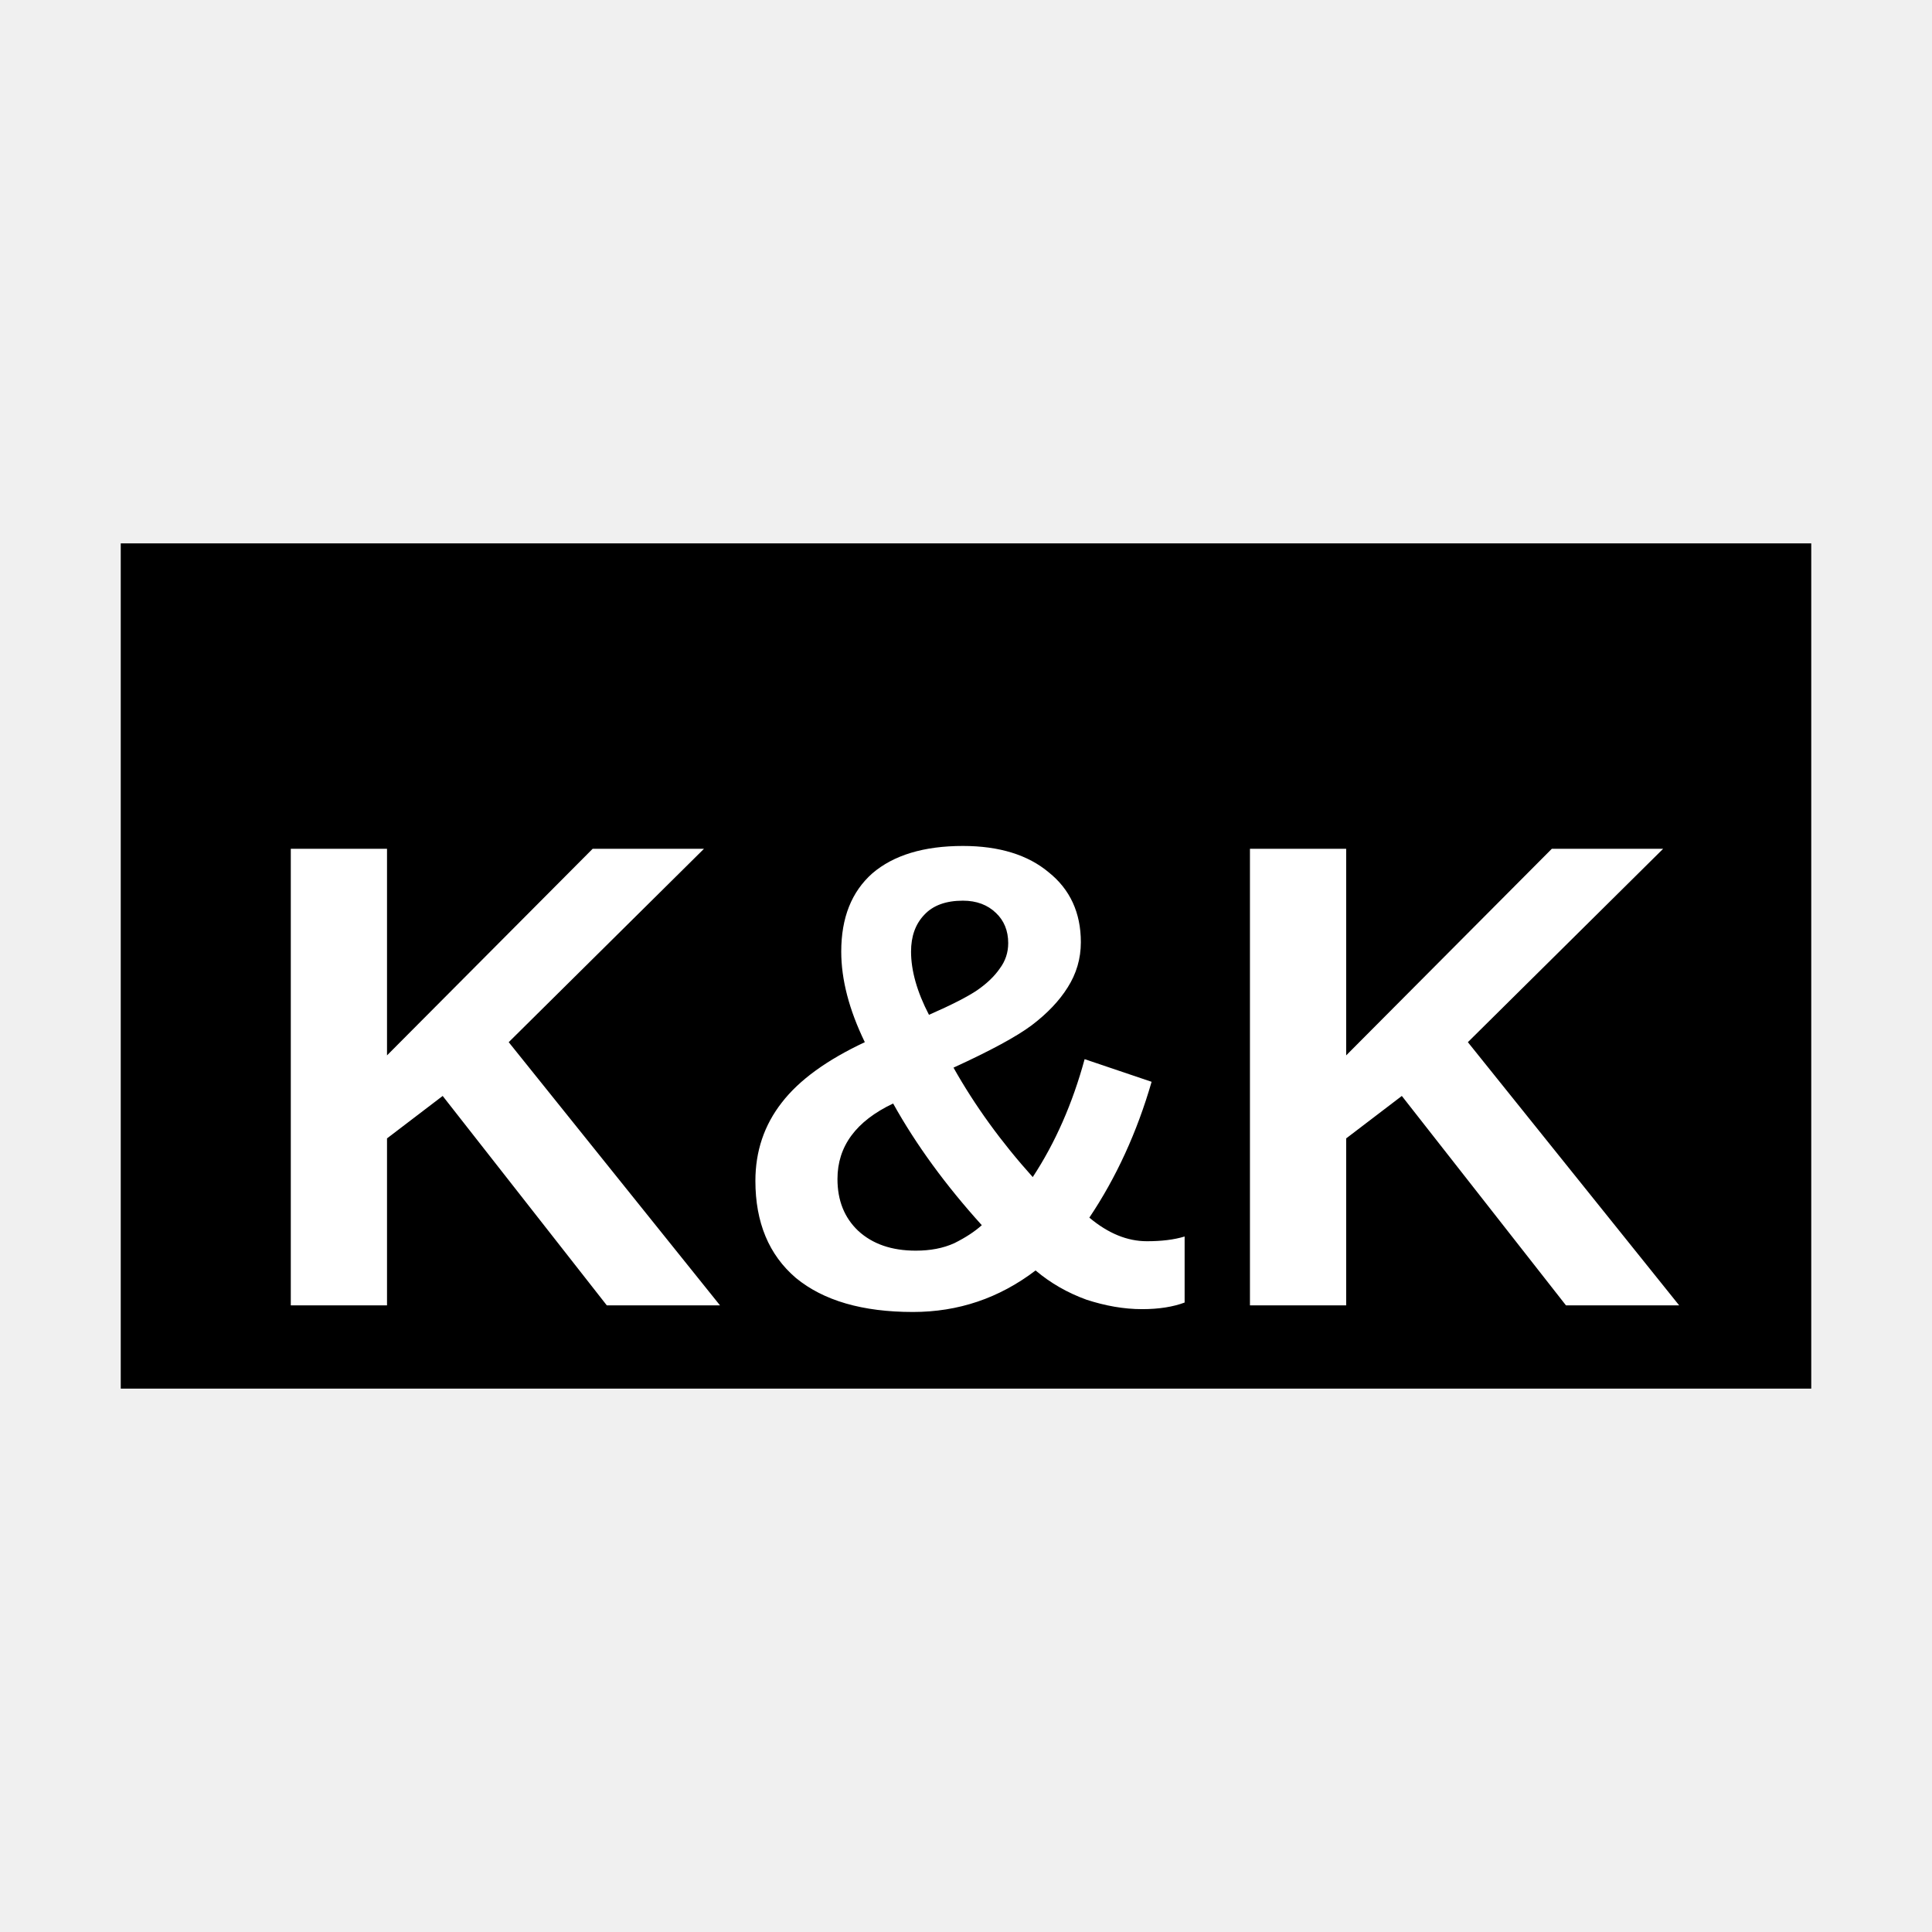
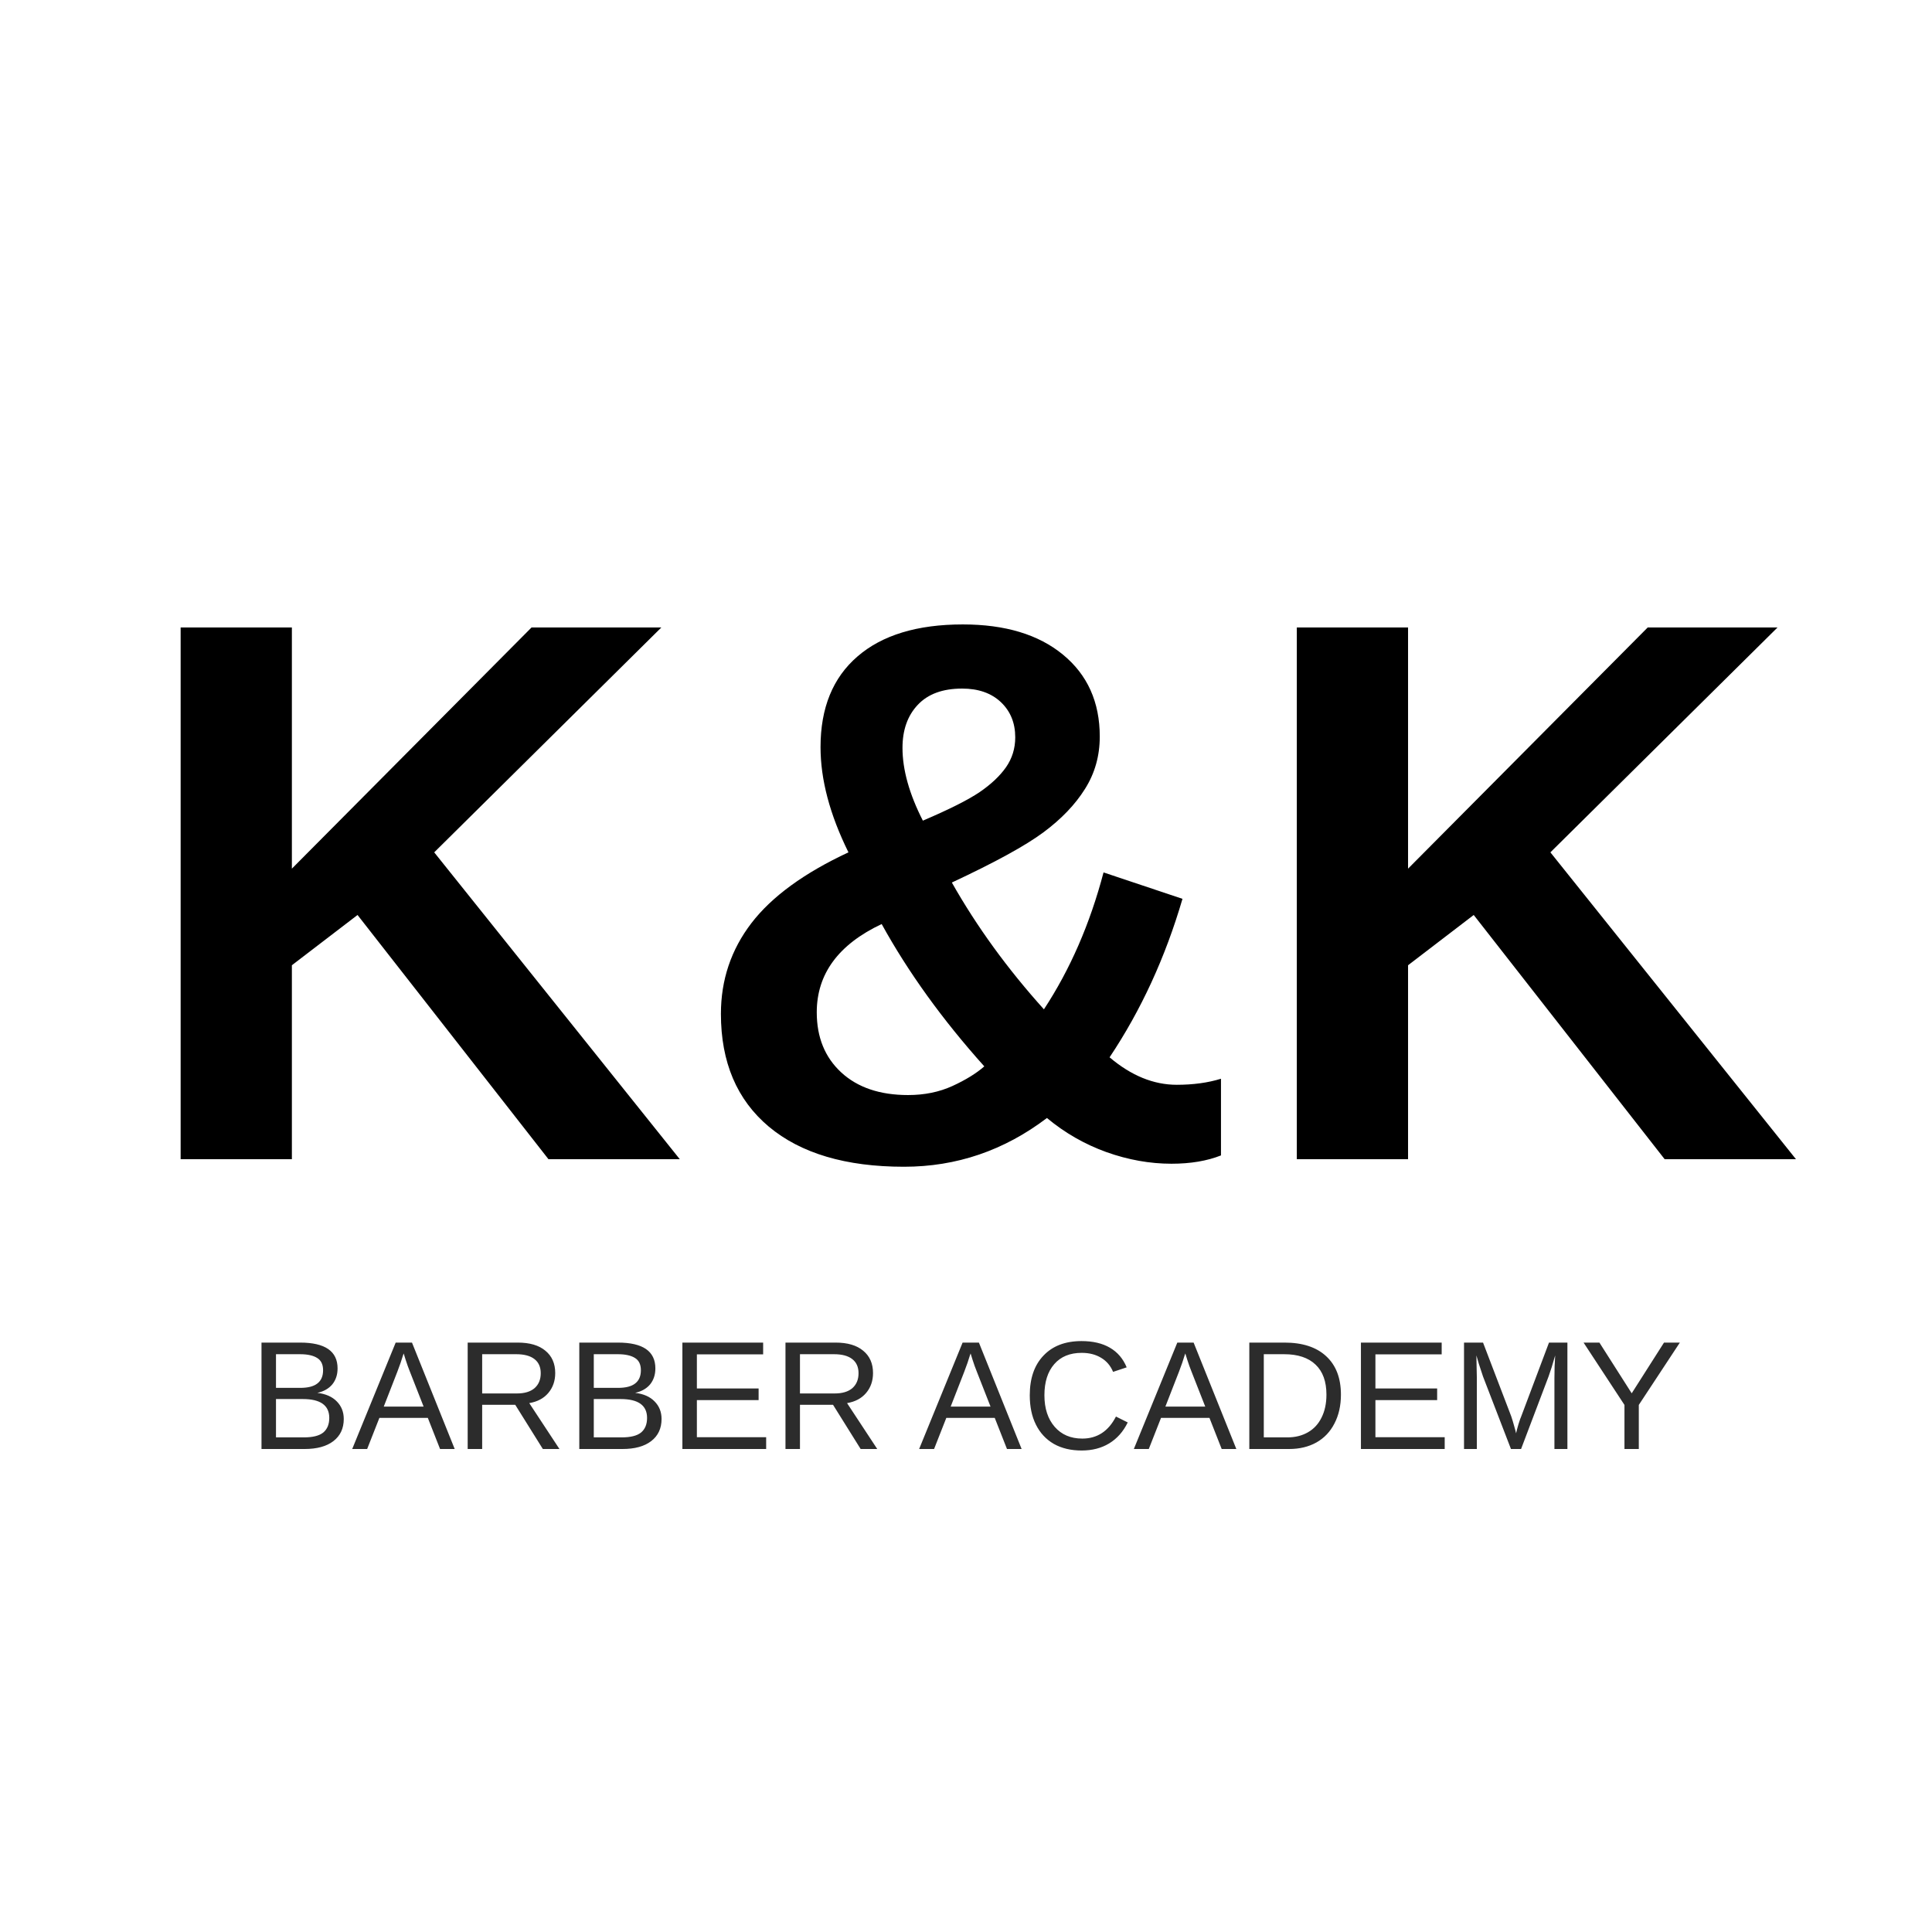
- <svg xmlns="http://www.w3.org/2000/svg" width="32" height="32" viewBox="0 0 32 32" fill="none">
-   <rect width="32" height="32" rx="0" fill="transparent" />
-   <rect x="2" y="9" width="28" height="14" rx="0" fill="#000000" />
-   <text x="16" y="18.5" font-family="Arial, sans-serif" font-size="11" font-weight="900" fill="#FFFFFF" text-anchor="middle" dominant-baseline="middle">K&amp;K</text>
+ <svg xmlns="http://www.w3.org/2000/svg" viewBox="0 0 200 200" fill="none">
+   <rect width="200" height="200" fill="#ffffff" />
+   <text x="100" y="120" font-family="Arial, sans-serif" font-size="80" font-weight="bold" text-anchor="middle" fill="#000000">K&amp;K</text>
+   <text x="100" y="150" font-family="Arial, sans-serif" font-size="16" font-weight="normal" text-anchor="middle" fill="#2c2c2c">BARBER ACADEMY</text>
</svg>
